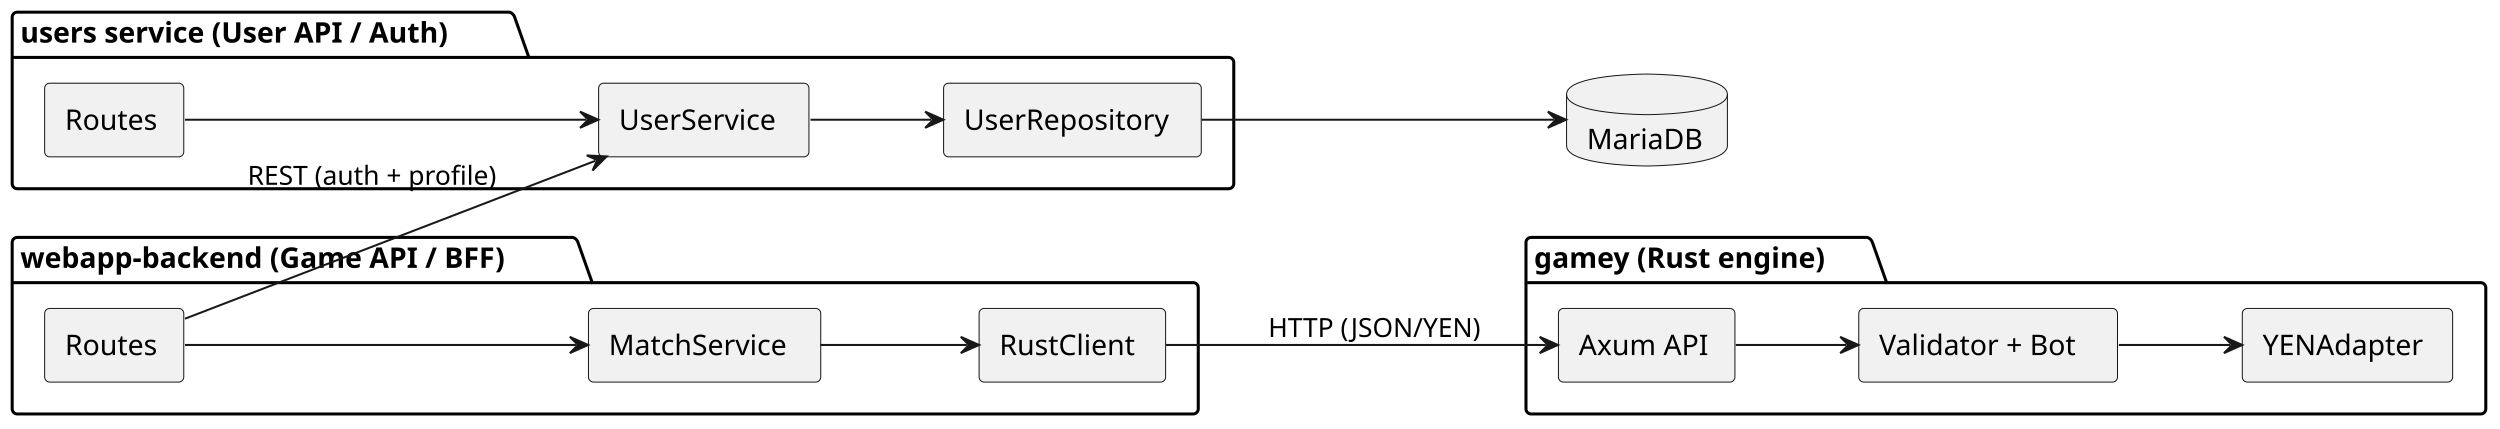
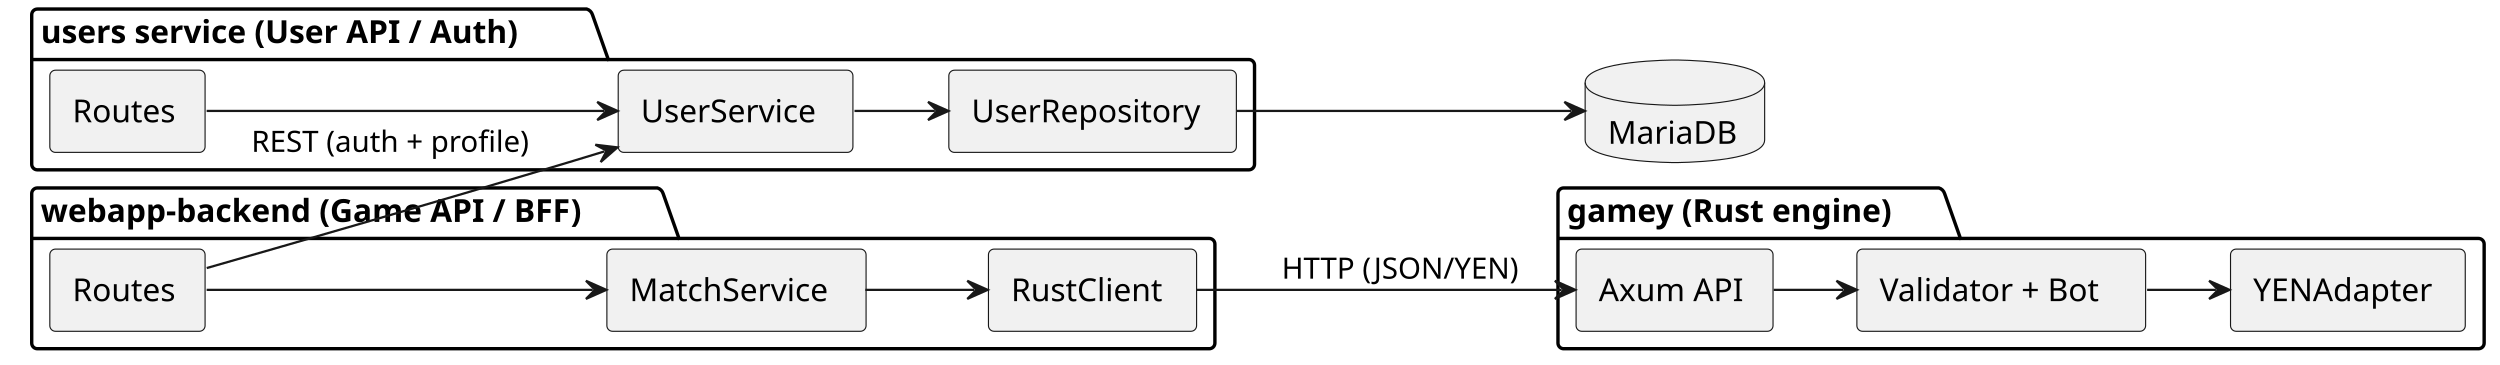
- <svg xmlns="http://www.w3.org/2000/svg" contentStyleType="text/css" data-diagram-type="DESCRIPTION" height="211px" preserveAspectRatio="none" style="width:1232px;height:211px;background:#FFFFFF;" version="1.1" viewBox="0 0 1232 211" width="1232px" zoomAndPan="magnify">
+ <svg xmlns="http://www.w3.org/2000/svg" contentStyleType="text/css" data-diagram-type="DESCRIPTION" height="161px" preserveAspectRatio="none" style="width:1104px;height:161px;background:#FFFFFF;" version="1.1" viewBox="0 0 1104 161" width="1104px" zoomAndPan="magnify">
  <defs />
  <g>
-     <g class="cluster" data-qualified-name="PWebapp" data-source-line="4" id="ent0002">
-       <path d="M8.5,117 L282.343,117 A3.75,3.75 0 0 1 284.843,119.5 L291.843,139.297 L588,139.297 A2.5,2.5 0 0 1 590.5,141.797 L590.5,201.5 A2.5,2.5 0 0 1 588,204 L8.5,204 A2.5,2.5 0 0 1 6,201.5 L6,119.5 A2.5,2.5 0 0 1 8.5,117" fill="none" style="stroke:#000000;stroke-width:1.5;" />
-       <line style="stroke:#000000;stroke-width:1.5;" x1="6" x2="291.843" y1="139.297" y2="139.297" />
-       <text fill="#000000" font-family="sans-serif" font-size="14" font-weight="bold" lengthAdjust="spacing" textLength="272.843" x="10" y="131.995">webapp-backend (Game API / BFF)</text>
+     <g class="cluster" data-entity="PWebapp" data-source-line="4" data-uid="ent0002" id="cluster_PWebapp">
+       <path d="M16.5,83 L290.343,83 A3.75,3.75 0 0 1 292.843,85.5 L299.843,105.297 L534,105.297 A2.5,2.5 0 0 1 536.5,107.797 L536.5,151.5 A2.5,2.5 0 0 1 534,154 L16.5,154 A2.5,2.5 0 0 1 14,151.5 L14,85.5 A2.5,2.5 0 0 1 16.5,83" fill="none" style="stroke:#000000;stroke-width:1.5;" />
+       <line style="stroke:#000000;stroke-width:1.5;" x1="14" x2="299.843" y1="105.297" y2="105.297" />
+       <text fill="#000000" font-family="sans-serif" font-size="14" font-weight="bold" lengthAdjust="spacing" textLength="272.843" x="18" y="97.995">webapp-backend (Game API / BFF)</text>
    </g>
-     <g class="cluster" data-qualified-name="PUsers" data-source-line="10" id="ent0006">
-       <path d="M8.5,6 L251.13,6 A3.75,3.75 0 0 1 253.63,8.5 L260.63,28.297 L605.5,28.297 A2.5,2.5 0 0 1 608,30.797 L608,90.5 A2.5,2.5 0 0 1 605.5,93 L8.5,93 A2.5,2.5 0 0 1 6,90.5 L6,8.5 A2.5,2.5 0 0 1 8.5,6" fill="none" style="stroke:#000000;stroke-width:1.5;" />
-       <line style="stroke:#000000;stroke-width:1.5;" x1="6" x2="260.63" y1="28.297" y2="28.297" />
-       <text fill="#000000" font-family="sans-serif" font-size="14" font-weight="bold" lengthAdjust="spacing" textLength="241.63" x="10" y="20.995">users service (User API / Auth)</text>
+     <g class="cluster" data-entity="PUsers" data-source-line="10" data-uid="ent0006" id="cluster_PUsers">
+       <path d="M16.5,4 L259.13,4 A3.75,3.75 0 0 1 261.63,6.5 L268.63,26.297 L551.5,26.297 A2.5,2.5 0 0 1 554,28.797 L554,72.5 A2.5,2.5 0 0 1 551.5,75 L16.5,75 A2.5,2.5 0 0 1 14,72.5 L14,6.5 A2.5,2.5 0 0 1 16.5,4" fill="none" style="stroke:#000000;stroke-width:1.5;" />
+       <line style="stroke:#000000;stroke-width:1.5;" x1="14" x2="268.63" y1="26.297" y2="26.297" />
+       <text fill="#000000" font-family="sans-serif" font-size="14" font-weight="bold" lengthAdjust="spacing" textLength="241.63" x="18" y="18.995">users service (User API / Auth)</text>
    </g>
-     <g class="cluster" data-qualified-name="PGamey" data-source-line="16" id="ent0010">
-       <path d="M754.5,117 L920.239,117 A3.75,3.75 0 0 1 922.739,119.5 L929.739,139.297 L1222.5,139.297 A2.5,2.5 0 0 1 1225,141.797 L1225,201.5 A2.5,2.5 0 0 1 1222.5,204 L754.5,204 A2.5,2.5 0 0 1 752,201.5 L752,119.5 A2.5,2.5 0 0 1 754.5,117" fill="none" style="stroke:#000000;stroke-width:1.5;" />
-       <line style="stroke:#000000;stroke-width:1.5;" x1="752" x2="929.739" y1="139.297" y2="139.297" />
-       <text fill="#000000" font-family="sans-serif" font-size="14" font-weight="bold" lengthAdjust="spacing" textLength="164.739" x="756" y="131.995">gamey (Rust engine)</text>
+     <g class="cluster" data-entity="PGamey" data-source-line="16" data-uid="ent0010" id="cluster_PGamey">
+       <path d="M690.5,83 L856.239,83 A3.75,3.75 0 0 1 858.739,85.5 L865.739,105.297 L1094.5,105.297 A2.5,2.5 0 0 1 1097,107.797 L1097,151.5 A2.5,2.5 0 0 1 1094.5,154 L690.5,154 A2.5,2.5 0 0 1 688,151.5 L688,85.5 A2.5,2.5 0 0 1 690.5,83" fill="none" style="stroke:#000000;stroke-width:1.5;" />
+       <line style="stroke:#000000;stroke-width:1.5;" x1="688" x2="865.739" y1="105.297" y2="105.297" />
+       <text fill="#000000" font-family="sans-serif" font-size="14" font-weight="bold" lengthAdjust="spacing" textLength="164.739" x="692" y="97.995">gamey (Rust engine)</text>
    </g>
-     <g class="entity" data-qualified-name="PWebapp.WebappRoutes" data-source-line="5" id="ent0003">
-       <rect fill="#F1F1F1" height="36.297" rx="2.5" ry="2.5" style="stroke:#181818;stroke-width:0.5;" width="68.562" x="22" y="152" />
-       <text fill="#000000" font-family="sans-serif" font-size="14" lengthAdjust="spacing" textLength="48.562" x="32" y="174.995">Routes</text>
+     <g class="entity" data-entity="db" data-source-line="22" data-uid="ent0014" id="entity_db">
+       <path d="M700,36.5 C700,26.5 739.634,26.5 739.634,26.5 C739.634,26.5 779.268,26.5 779.268,36.5 L779.268,61.797 C779.268,71.797 739.634,71.797 739.634,71.797 C739.634,71.797 700,71.797 700,61.797 L700,36.5" fill="#F1F1F1" style="stroke:#181818;stroke-width:0.5;" />
+       <path d="M700,36.5 C700,46.5 739.634,46.5 739.634,46.5 C739.634,46.5 779.268,46.5 779.268,36.5" fill="none" style="stroke:#181818;stroke-width:0.5;" />
+       <text fill="#000000" font-family="sans-serif" font-size="14" lengthAdjust="spacing" textLength="59.268" x="710" y="63.495">MariaDB</text>
    </g>
-     <g class="entity" data-qualified-name="PWebapp.MatchService" data-source-line="6" id="ent0004">
-       <rect fill="#F1F1F1" height="36.297" rx="2.5" ry="2.5" style="stroke:#181818;stroke-width:0.5;" width="114.459" x="290" y="152" />
-       <text fill="#000000" font-family="sans-serif" font-size="14" lengthAdjust="spacing" textLength="94.459" x="300" y="174.995">MatchService</text>
+     <g class="entity" data-entity="WebappRoutes" data-source-line="5" data-uid="ent0003" id="entity_WebappRoutes">
+       <rect fill="#F1F1F1" height="36.297" rx="2.5" ry="2.5" style="stroke:#181818;stroke-width:0.5;" width="68.562" x="22" y="110" />
+       <text fill="#000000" font-family="sans-serif" font-size="14" lengthAdjust="spacing" textLength="48.562" x="32" y="132.995">Routes</text>
    </g>
-     <g class="entity" data-qualified-name="PWebapp.RustClient" data-source-line="7" id="ent0005">
-       <rect fill="#F1F1F1" height="36.297" rx="2.5" ry="2.5" style="stroke:#181818;stroke-width:0.5;" width="91.914" x="482.5" y="152" />
-       <text fill="#000000" font-family="sans-serif" font-size="14" lengthAdjust="spacing" textLength="71.914" x="492.5" y="174.995">RustClient</text>
+     <g class="entity" data-entity="MatchService" data-source-line="6" data-uid="ent0004" id="entity_MatchService">
+       <rect fill="#F1F1F1" height="36.297" rx="2.5" ry="2.5" style="stroke:#181818;stroke-width:0.5;" width="114.459" x="268" y="110" />
+       <text fill="#000000" font-family="sans-serif" font-size="14" lengthAdjust="spacing" textLength="94.459" x="278" y="132.995">MatchService</text>
    </g>
-     <g class="entity" data-qualified-name="PUsers.UsersRoutes" data-source-line="11" id="ent0007">
-       <rect fill="#F1F1F1" height="36.297" rx="2.5" ry="2.5" style="stroke:#181818;stroke-width:0.5;" width="68.562" x="22" y="41" />
-       <text fill="#000000" font-family="sans-serif" font-size="14" lengthAdjust="spacing" textLength="48.562" x="32" y="63.995">Routes</text>
+     <g class="entity" data-entity="RustClient" data-source-line="7" data-uid="ent0005" id="entity_RustClient">
+       <rect fill="#F1F1F1" height="36.297" rx="2.5" ry="2.5" style="stroke:#181818;stroke-width:0.5;" width="91.914" x="436.5" y="110" />
+       <text fill="#000000" font-family="sans-serif" font-size="14" lengthAdjust="spacing" textLength="71.914" x="446.5" y="132.995">RustClient</text>
    </g>
-     <g class="entity" data-qualified-name="PUsers.UserService" data-source-line="12" id="ent0008">
-       <rect fill="#F1F1F1" height="36.297" rx="2.5" ry="2.5" style="stroke:#181818;stroke-width:0.5;" width="103.651" x="295" y="41" />
-       <text fill="#000000" font-family="sans-serif" font-size="14" lengthAdjust="spacing" textLength="83.651" x="305" y="63.995">UserService</text>
+     <g class="entity" data-entity="UsersRoutes" data-source-line="11" data-uid="ent0007" id="entity_UsersRoutes">
+       <rect fill="#F1F1F1" height="36.297" rx="2.5" ry="2.5" style="stroke:#181818;stroke-width:0.5;" width="68.562" x="22" y="31" />
+       <text fill="#000000" font-family="sans-serif" font-size="14" lengthAdjust="spacing" textLength="48.562" x="32" y="53.995">Routes</text>
    </g>
-     <g class="entity" data-qualified-name="PUsers.UserRepo" data-source-line="13" id="ent0009">
-       <rect fill="#F1F1F1" height="36.297" rx="2.5" ry="2.5" style="stroke:#181818;stroke-width:0.5;" width="126.982" x="465" y="41" />
-       <text fill="#000000" font-family="sans-serif" font-size="14" lengthAdjust="spacing" textLength="106.982" x="475" y="63.995">UserRepository</text>
+     <g class="entity" data-entity="UserService" data-source-line="12" data-uid="ent0008" id="entity_UserService">
+       <rect fill="#F1F1F1" height="36.297" rx="2.5" ry="2.5" style="stroke:#181818;stroke-width:0.5;" width="103.651" x="273" y="31" />
+       <text fill="#000000" font-family="sans-serif" font-size="14" lengthAdjust="spacing" textLength="83.651" x="283" y="53.995">UserService</text>
    </g>
-     <g class="entity" data-qualified-name="PGamey.GameyApi" data-source-line="17" id="ent0011">
-       <rect fill="#F1F1F1" height="36.297" rx="2.5" ry="2.5" style="stroke:#181818;stroke-width:0.5;" width="86.972" x="768" y="152" />
-       <text fill="#000000" font-family="sans-serif" font-size="14" lengthAdjust="spacing" textLength="66.972" x="778" y="174.995">Axum API</text>
+     <g class="entity" data-entity="UserRepo" data-source-line="13" data-uid="ent0009" id="entity_UserRepo">
+       <rect fill="#F1F1F1" height="36.297" rx="2.5" ry="2.5" style="stroke:#181818;stroke-width:0.5;" width="126.982" x="419" y="31" />
+       <text fill="#000000" font-family="sans-serif" font-size="14" lengthAdjust="spacing" textLength="106.982" x="429" y="53.995">UserRepository</text>
    </g>
-     <g class="entity" data-qualified-name="PGamey.YENAdapter" data-source-line="18" id="ent0012">
-       <rect fill="#F1F1F1" height="36.297" rx="2.5" ry="2.5" style="stroke:#181818;stroke-width:0.5;" width="103.658" x="1105" y="152" />
-       <text fill="#000000" font-family="sans-serif" font-size="14" lengthAdjust="spacing" textLength="83.658" x="1115" y="174.995">YENAdapter</text>
+     <g class="entity" data-entity="GameyApi" data-source-line="17" data-uid="ent0011" id="entity_GameyApi">
+       <rect fill="#F1F1F1" height="36.297" rx="2.5" ry="2.5" style="stroke:#181818;stroke-width:0.5;" width="86.972" x="696" y="110" />
+       <text fill="#000000" font-family="sans-serif" font-size="14" lengthAdjust="spacing" textLength="66.972" x="706" y="132.995">Axum API</text>
    </g>
-     <g class="entity" data-qualified-name="PGamey.BotCore" data-source-line="19" id="ent0013">
-       <rect fill="#F1F1F1" height="36.297" rx="2.5" ry="2.5" style="stroke:#181818;stroke-width:0.5;" width="127.502" x="916" y="152" />
-       <text fill="#000000" font-family="sans-serif" font-size="14" lengthAdjust="spacing" textLength="107.502" x="926" y="174.995">Validator + Bot</text>
+     <g class="entity" data-entity="YENAdapter" data-source-line="18" data-uid="ent0012" id="entity_YENAdapter">
+       <rect fill="#F1F1F1" height="36.297" rx="2.5" ry="2.5" style="stroke:#181818;stroke-width:0.5;" width="103.658" x="985" y="110" />
+       <text fill="#000000" font-family="sans-serif" font-size="14" lengthAdjust="spacing" textLength="83.658" x="995" y="132.995">YENAdapter</text>
    </g>
-     <g class="entity" data-qualified-name="db" data-source-line="22" id="ent0014">
-       <path d="M772,46.5 C772,36.5 811.634,36.5 811.634,36.5 C811.634,36.5 851.268,36.5 851.268,46.5 L851.268,71.797 C851.268,81.797 811.634,81.797 811.634,81.797 C811.634,81.797 772,81.797 772,71.797 L772,46.5" fill="#F1F1F1" style="stroke:#181818;stroke-width:0.5;" />
-       <path d="M772,46.5 C772,56.5 811.634,56.5 811.634,56.5 C811.634,56.5 851.268,56.5 851.268,46.5" fill="none" style="stroke:#181818;stroke-width:0.5;" />
-       <text fill="#000000" font-family="sans-serif" font-size="14" lengthAdjust="spacing" textLength="59.268" x="782" y="73.495">MariaDB</text>
+     <g class="entity" data-entity="BotCore" data-source-line="19" data-uid="ent0013" id="entity_BotCore">
+       <rect fill="#F1F1F1" height="36.297" rx="2.5" ry="2.5" style="stroke:#181818;stroke-width:0.5;" width="127.502" x="820" y="110" />
+       <text fill="#000000" font-family="sans-serif" font-size="14" lengthAdjust="spacing" textLength="107.502" x="830" y="132.995">Validator + Bot</text>
    </g>
-     <g class="link" data-entity-1="ent0003" data-entity-2="ent0004" data-link-type="dependency" data-source-line="24" id="lnk15">
-       <path d="M91.16,170 C139.91,170 224.79,170 283.81,170" fill="none" id="WebappRoutes-to-MatchService" style="stroke:#181818;stroke-width:1;" />
-       <polygon fill="#181818" points="289.81,170,280.81,166,284.81,170,280.81,174,289.81,170" style="stroke:#181818;stroke-width:1;" />
+     <g class="link" data-entity-1="WebappRoutes" data-entity-2="MatchService" data-uid="lnk15" id="link_WebappRoutes_MatchService">
+       <polygon fill="#181818" points="267.755,128,258.755,124,262.755,128,258.755,132,267.755,128" style="stroke:#181818;stroke-width:1;" />
+       <path d="M91.252,128 C135.652,128 208.293,128 261.755,128" fill="none" style="stroke:#181818;stroke-width:1;" />
    </g>
-     <g class="link" data-entity-1="ent0004" data-entity-2="ent0005" data-link-type="dependency" data-source-line="25" id="lnk16">
-       <path d="M404.3,170 C429.49,170 452.78,170 476.48,170" fill="none" id="MatchService-to-RustClient" style="stroke:#181818;stroke-width:1;" />
-       <polygon fill="#181818" points="482.48,170,473.48,166,477.48,170,473.48,174,482.48,170" style="stroke:#181818;stroke-width:1;" />
+     <g class="link" data-entity-1="MatchService" data-entity-2="RustClient" data-uid="lnk16" id="link_MatchService_RustClient">
+       <polygon fill="#181818" points="436.157,128,427.157,124,431.157,128,427.157,132,436.157,128" style="stroke:#181818;stroke-width:1;" />
+       <path d="M382.139,128 C399.886,128 413.264,128 430.157,128" fill="none" style="stroke:#181818;stroke-width:1;" />
    </g>
-     <g class="link" data-entity-1="ent0005" data-entity-2="ent0011" data-link-type="dependency" data-source-line="26" id="lnk17">
-       <path d="M574.65,170 C627.86,170 709.63,170 761.77,170" fill="none" id="RustClient-to-GameyApi" style="stroke:#181818;stroke-width:1;" />
-       <polygon fill="#181818" points="767.77,170,758.77,166,762.77,170,758.77,174,767.77,170" style="stroke:#181818;stroke-width:1;" />
-       <text fill="#000000" font-family="sans-serif" font-size="13" lengthAdjust="spacing" textLength="110.075" x="625" y="166.067">HTTP (JSON/YEN)</text>
+     <g class="link" data-entity-1="RustClient" data-entity-2="GameyApi" data-uid="lnk17" id="link_RustClient_GameyApi">
+       <polygon fill="#181818" points="695.646,128,686.646,124,690.646,128,686.646,132,695.646,128" style="stroke:#181818;stroke-width:1;" />
+       <path d="M528.502,128 C575.685,128 643.284,128 689.646,128" fill="none" style="stroke:#181818;stroke-width:1;" />
+       <text fill="#000000" font-family="sans-serif" font-size="13" lengthAdjust="spacing" textLength="110.075" x="566" y="123.067">HTTP (JSON/YEN)</text>
    </g>
-     <g class="link" data-entity-1="ent0013" data-entity-2="ent0012" data-link-type="dependency" data-source-line="28" id="lnk18">
-       <path d="M1044.18,170 C1064.15,170 1079.96,170 1098.97,170" fill="none" id="BotCore-to-YENAdapter" style="stroke:#181818;stroke-width:1;" />
-       <polygon fill="#181818" points="1104.97,170,1095.97,166,1099.97,170,1095.97,174,1104.97,170" style="stroke:#181818;stroke-width:1;" />
+     <g class="link" data-entity-1="BotCore" data-entity-2="YENAdapter" data-uid="lnk18" id="link_BotCore_YENAdapter">
+       <polygon fill="#181818" points="984.542,128,975.542,124,979.542,128,975.542,132,984.542,128" style="stroke:#181818;stroke-width:1;" />
+       <path d="M948.163,128 C960.285,128 966.844,128 978.542,128" fill="none" style="stroke:#181818;stroke-width:1;" />
    </g>
-     <g class="link" data-entity-1="ent0011" data-entity-2="ent0013" data-link-type="dependency" data-source-line="29" id="lnk19">
-       <path d="M855.38,170 C873.78,170 889.66,170 909.86,170" fill="none" id="GameyApi-to-BotCore" style="stroke:#181818;stroke-width:1;" />
-       <polygon fill="#181818" points="915.86,170,906.86,166,910.86,170,906.86,174,915.86,170" style="stroke:#181818;stroke-width:1;" />
+     <g class="link" data-entity-1="GameyApi" data-entity-2="BotCore" data-uid="lnk19" id="link_GameyApi_BotCore">
+       <polygon fill="#181818" points="819.99,128,810.99,124,814.99,128,810.99,132,819.99,128" style="stroke:#181818;stroke-width:1;" />
+       <path d="M783.255,128 C794.814,128 801.571,128 813.99,128" fill="none" style="stroke:#181818;stroke-width:1;" />
    </g>
-     <g class="link" data-entity-1="ent0003" data-entity-2="ent0008" data-link-type="dependency" data-source-line="31" id="lnk20">
-       <path d="M91.16,157.05 C142.51,137.29 235,101.705 293.37,79.245" fill="none" id="WebappRoutes-to-UserService" style="stroke:#181818;stroke-width:1;" />
-       <polygon fill="#181818" points="298.97,77.09,289.134,76.589,294.303,78.886,292.007,84.055,298.97,77.09" style="stroke:#181818;stroke-width:1;" />
-       <text fill="#000000" font-family="sans-serif" font-size="13" lengthAdjust="spacing" textLength="137.763" x="122" y="91.067">REST (auth + profile)</text>
+     <g class="link" data-entity-1="WebappRoutes" data-entity-2="UserService" data-uid="lnk20" id="link_WebappRoutes_UserService">
+       <polygon fill="#181818" points="272.684,65.082,262.905,63.912,267.906,66.555,265.262,71.556,272.684,65.082" style="stroke:#181818;stroke-width:1;" />
+       <path d="M91.285,118.373 C129.768,107.362 194.506,88.695 250,72 C257.343,69.791 259.352,69.193 266.95,66.85" fill="none" style="stroke:#181818;stroke-width:1;" />
+       <text fill="#000000" font-family="sans-serif" font-size="13" lengthAdjust="spacing" textLength="137.763" x="111" y="67.067">REST (auth + profile)</text>
    </g>
-     <g class="link" data-entity-1="ent0007" data-entity-2="ent0008" data-link-type="dependency" data-source-line="32" id="lnk21">
-       <path d="M91.16,59 C141.32,59 230.09,59 288.85,59" fill="none" id="UsersRoutes-to-UserService" style="stroke:#181818;stroke-width:1;" />
-       <polygon fill="#181818" points="294.85,59,285.85,55,289.85,59,285.85,63,294.85,59" style="stroke:#181818;stroke-width:1;" />
+     <g class="link" data-entity-1="UsersRoutes" data-entity-2="UserService" data-uid="lnk21" id="link_UsersRoutes_UserService">
+       <polygon fill="#181818" points="272.737,49,263.737,45,267.737,49,263.737,53,272.737,49" style="stroke:#181818;stroke-width:1;" />
+       <path d="M91.252,49 C137.053,49 213.288,49 266.737,49" fill="none" style="stroke:#181818;stroke-width:1;" />
    </g>
-     <g class="link" data-entity-1="ent0008" data-entity-2="ent0009" data-link-type="dependency" data-source-line="33" id="lnk22">
-       <path d="M399.44,59 C419.85,59 437.51,59 458.9,59" fill="none" id="UserService-to-UserRepo" style="stroke:#181818;stroke-width:1;" />
-       <polygon fill="#181818" points="464.9,59,455.9,55,459.9,59,455.9,63,464.9,59" style="stroke:#181818;stroke-width:1;" />
+     <g class="link" data-entity-1="UserService" data-entity-2="UserRepo" data-uid="lnk22" id="link_UserService_UserRepo">
+       <polygon fill="#181818" points="418.828,49,409.828,45,413.828,49,409.828,53,418.828,49" style="stroke:#181818;stroke-width:1;" />
+       <path d="M377.348,49 C390.617,49 399.051,49 412.828,49" fill="none" style="stroke:#181818;stroke-width:1;" />
    </g>
-     <g class="link" data-entity-1="ent0009" data-entity-2="ent0014" data-link-type="dependency" data-source-line="34" id="lnk23">
-       <path d="M592.21,59 C647.21,59 719.42,59 765.77,59" fill="none" id="UserRepo-to-db" style="stroke:#181818;stroke-width:1;" />
-       <polygon fill="#181818" points="771.77,59,762.77,55,766.77,59,762.77,63,771.77,59" style="stroke:#181818;stroke-width:1;" />
+     <g class="link" data-entity-1="UserRepo" data-entity-2="db" data-uid="lnk23" id="link_UserRepo_db">
+       <polygon fill="#181818" points="699.839,49,690.839,45,694.839,49,690.839,53,699.839,49" style="stroke:#181818;stroke-width:1;" />
+       <path d="M546.207,49 C594.281,49 653.093,49 693.839,49" fill="none" style="stroke:#181818;stroke-width:1;" />
    </g>
  </g>
</svg>
